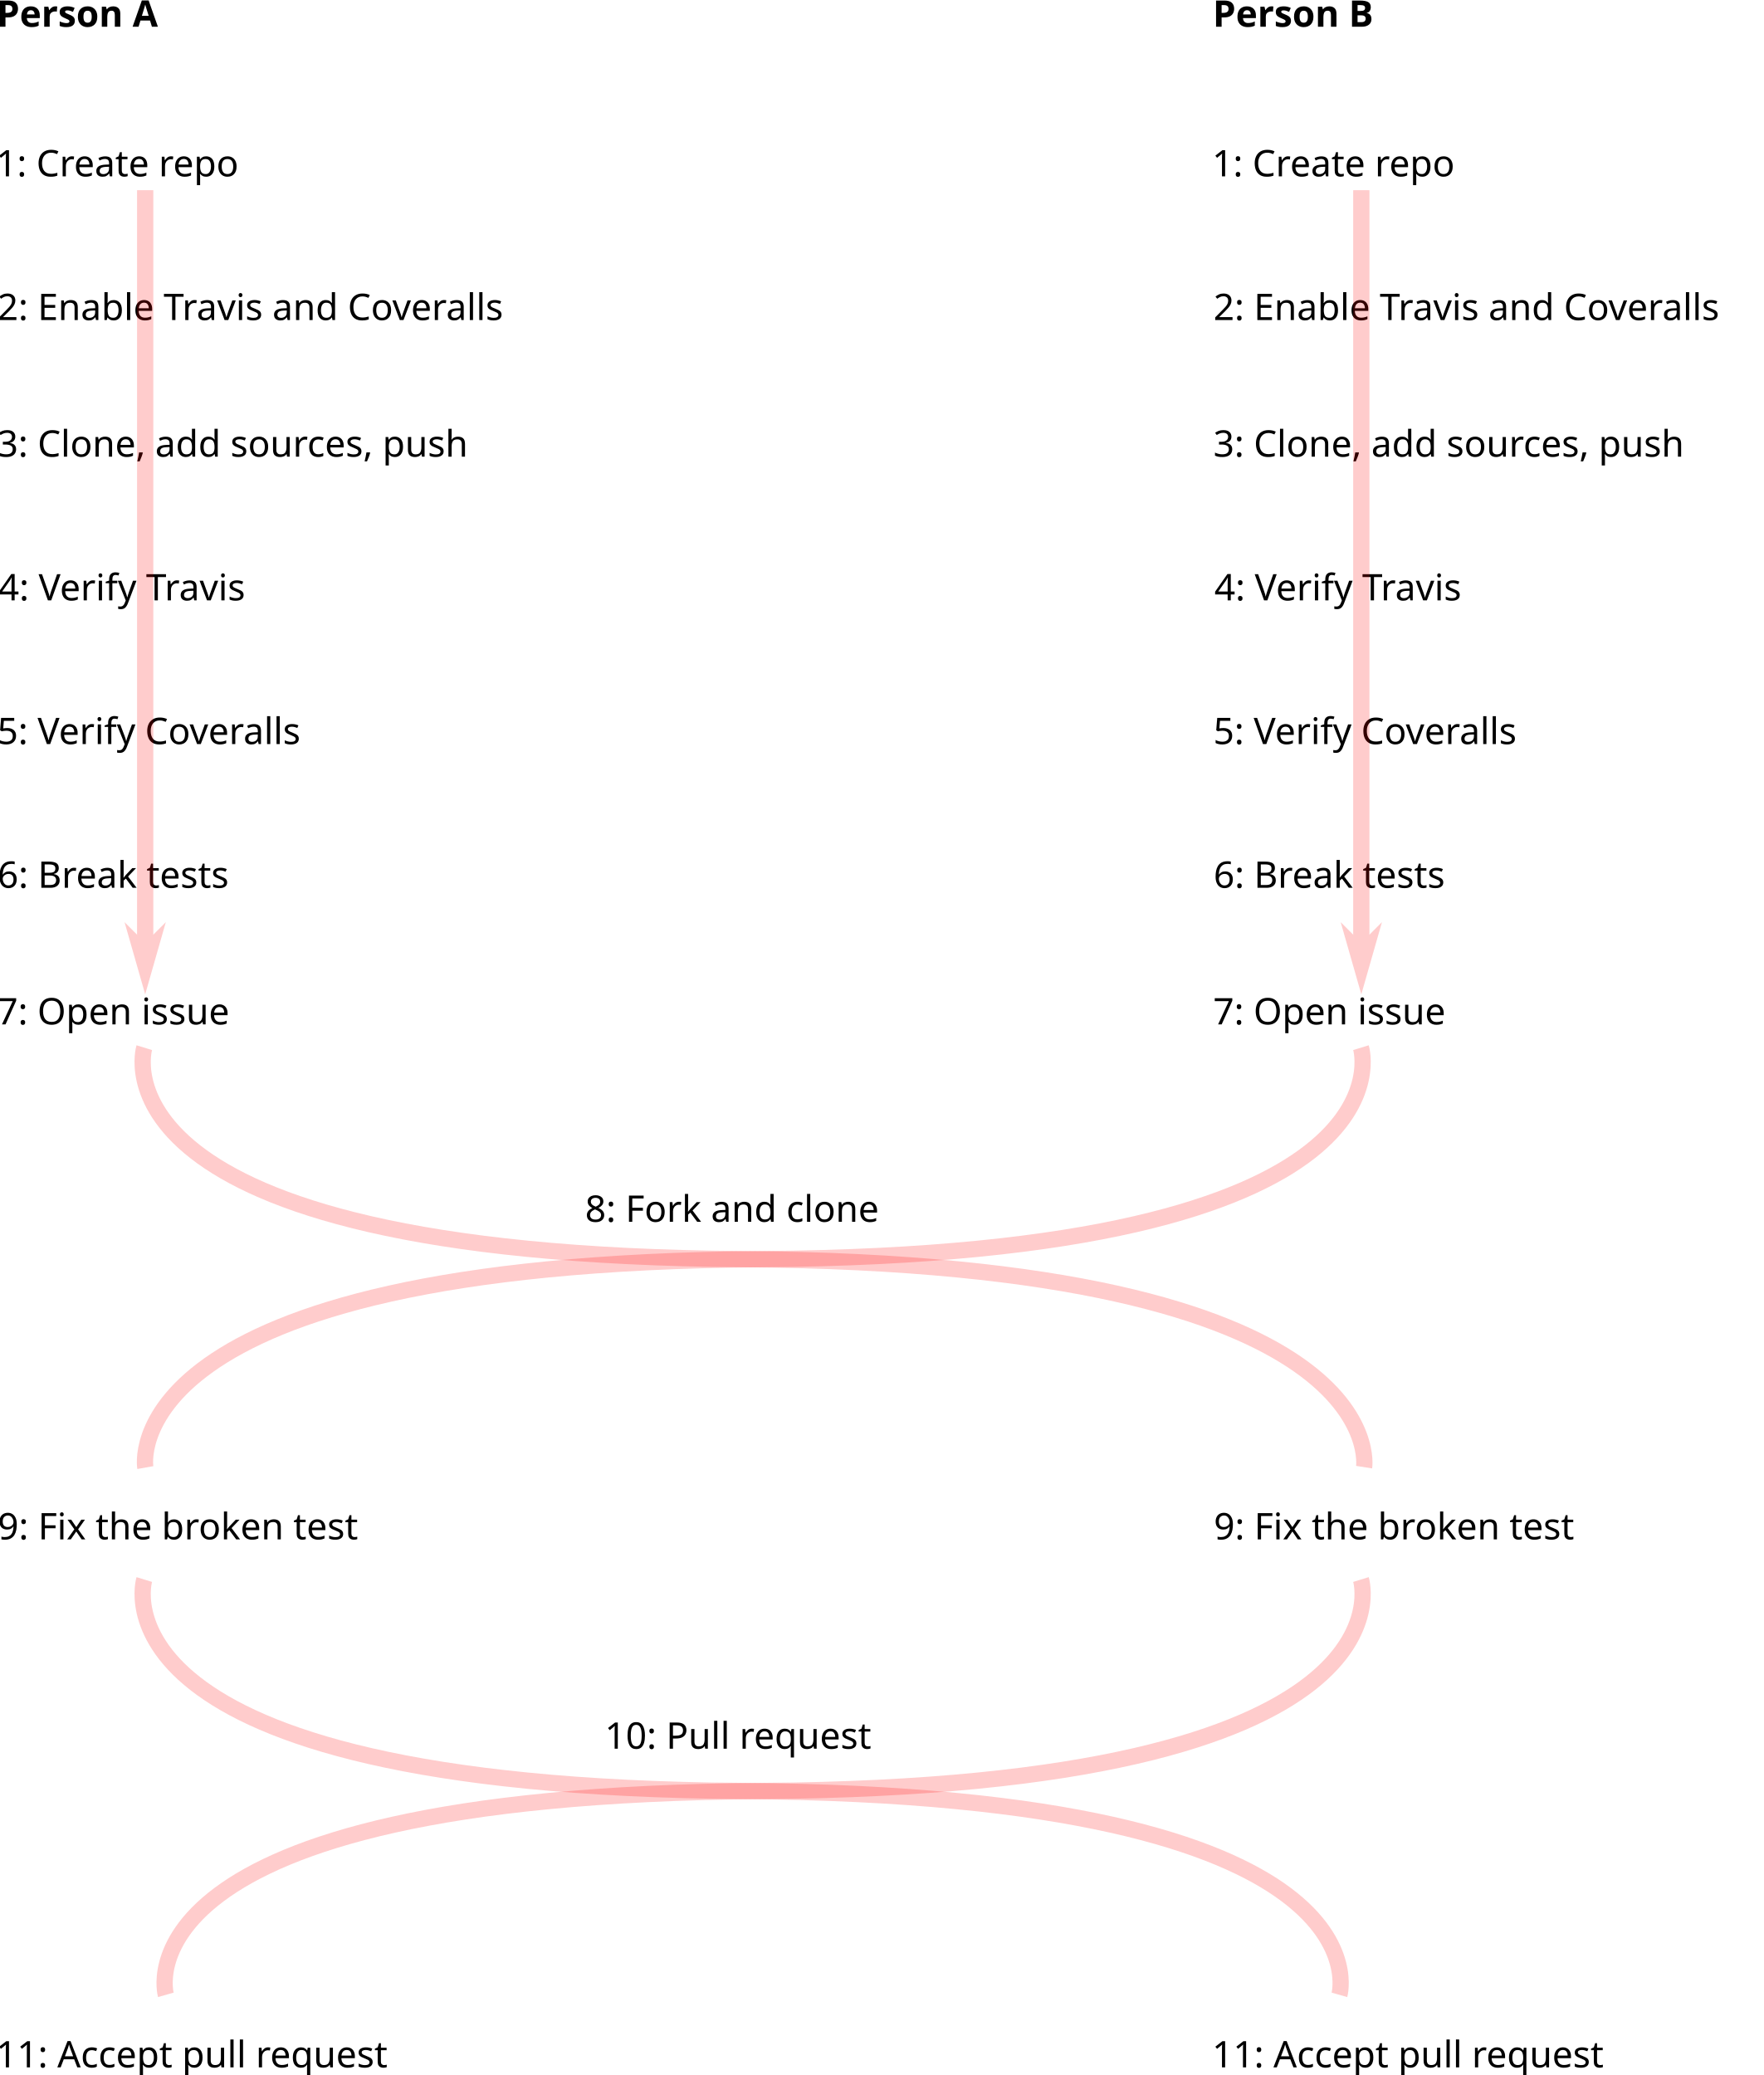
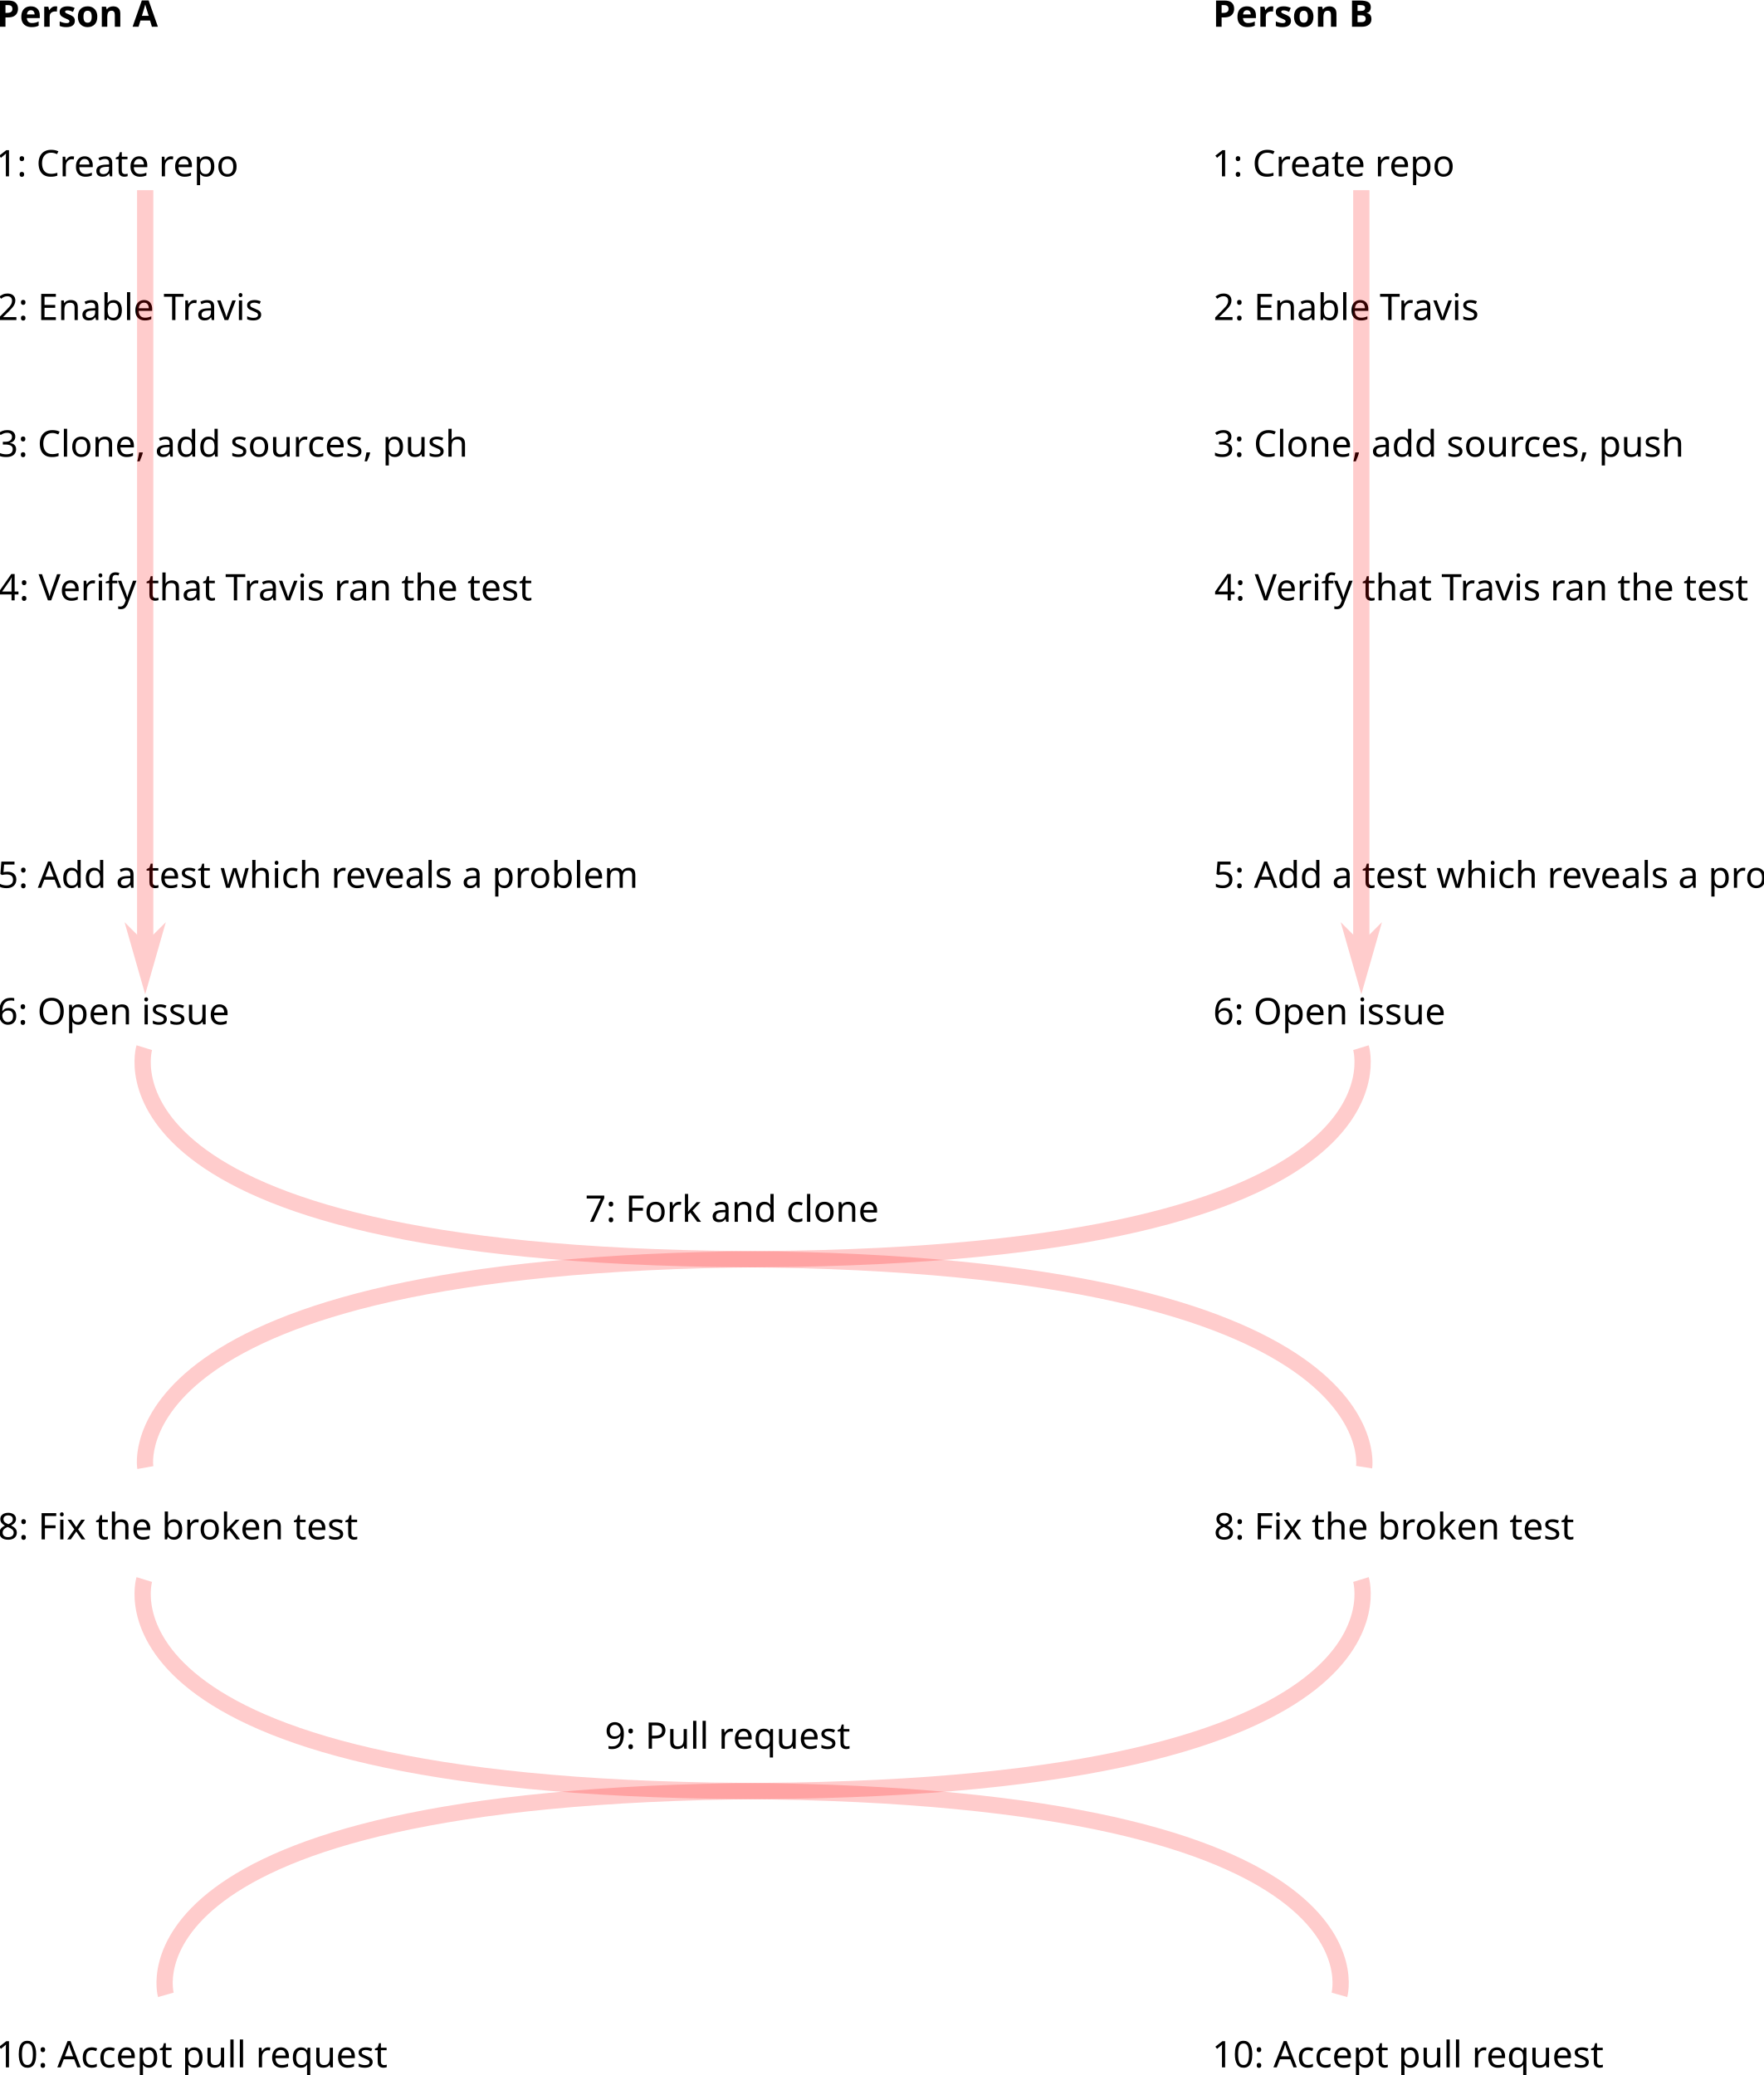
<svg xmlns="http://www.w3.org/2000/svg" width="196.683mm" height="231.476mm" viewBox="0 0 696.908 820.19" id="svg2" version="1.1">
  <defs id="defs4">
    <marker style="overflow:visible" id="marker32624" refX="0" refY="0" orient="auto">
      <path transform="matrix(-0.2,0,0,-0.2,-1.2,0)" style="fill:#ff0000;fill-opacity:1;fill-rule:evenodd;stroke:#ff0000;stroke-width:1pt;stroke-opacity:1" d="M 0,0 5,-5 -12.5,0 5,5 0,0 Z" id="path32626" />
    </marker>
    <marker orient="auto" refY="0" refX="0" id="marker32332" style="overflow:visible">
      <path id="path32334" d="M 0,0 5,-5 -12.5,0 5,5 0,0 Z" style="fill:#ff0000;fill-opacity:1;fill-rule:evenodd;stroke:#ff0000;stroke-width:1pt;stroke-opacity:1" transform="matrix(-0.2,0,0,-0.2,-1.2,0)" />
    </marker>
    <marker style="overflow:visible" id="marker30354" refX="0" refY="0" orient="auto">
      <path transform="matrix(-0.2,0,0,-0.2,-1.2,0)" style="fill:#ff0000;fill-opacity:1;fill-rule:evenodd;stroke:#ff0000;stroke-width:1pt;stroke-opacity:1" d="M 0,0 5,-5 -12.5,0 5,5 0,0 Z" id="path30356" />
    </marker>
    <marker style="overflow:visible" id="marker25456" refX="0" refY="0" orient="auto">
      <path transform="matrix(-0.2,0,0,-0.2,-1.2,0)" style="fill:#ff0000;fill-opacity:1;fill-rule:evenodd;stroke:#ff0000;stroke-width:1pt;stroke-opacity:1" d="M 0,0 5,-5 -12.5,0 5,5 0,0 Z" id="path25458" />
    </marker>
    <marker orient="auto" refY="0" refX="0" id="Arrow1Send" style="overflow:visible">
      <path id="path4236" d="M 0,0 5,-5 -12.5,0 5,5 0,0 Z" style="fill:#ff0000;fill-opacity:1;fill-rule:evenodd;stroke:#ff0000;stroke-width:1pt;stroke-opacity:1" transform="matrix(-0.2,0,0,-0.2,-1.2,0)" />
    </marker>
    <marker orient="auto" refY="0" refX="0" id="Arrow1Mend" style="overflow:visible">
      <path id="path4230" d="M 0,0 5,-5 -12.5,0 5,5 0,0 Z" style="fill:#000000;fill-opacity:1;fill-rule:evenodd;stroke:#000000;stroke-width:1pt;stroke-opacity:1" transform="matrix(-0.4,0,0,-0.4,-4,0)" />
    </marker>
    <marker orient="auto" refY="0" refX="0" id="marker23316" style="overflow:visible">
      <path id="path23318" d="M 0,0 5,-5 -12.5,0 5,5 0,0 Z" style="fill:#000000;fill-opacity:1;fill-rule:evenodd;stroke:#000000;stroke-width:1pt;stroke-opacity:1" transform="matrix(-0.4,0,0,-0.4,-4,0)" />
    </marker>
    <marker orient="auto" refY="0" refX="0" id="marker22366" style="overflow:visible">
      <path id="path22368" d="M 0,0 5,-5 -12.5,0 5,5 0,0 Z" style="fill:#000000;fill-opacity:1;fill-rule:evenodd;stroke:#000000;stroke-width:1pt;stroke-opacity:1" transform="matrix(-0.4,0,0,-0.4,-4,0)" />
    </marker>
    <marker orient="auto" refY="0" refX="0" id="marker21286" style="overflow:visible">
      <path id="path21288" d="M 0,0 5,-5 -12.5,0 5,5 0,0 Z" style="fill:#000000;fill-opacity:1;fill-rule:evenodd;stroke:#000000;stroke-width:1pt;stroke-opacity:1" transform="matrix(-0.4,0,0,-0.4,-4,0)" />
    </marker>
    <marker style="overflow:visible" id="marker19416" refX="0" refY="0" orient="auto">
      <path transform="matrix(-0.4,0,0,-0.4,-4,0)" style="fill:#000000;fill-opacity:1;fill-rule:evenodd;stroke:#000000;stroke-width:1pt;stroke-opacity:1" d="M 0,0 5,-5 -12.5,0 5,5 0,0 Z" id="path19418" />
    </marker>
    <marker orient="auto" refY="0" refX="0" id="marker16054" style="overflow:visible">
      <path id="path16056" d="M 0,0 5,-5 -12.5,0 5,5 0,0 Z" style="fill:#000000;fill-opacity:1;fill-rule:evenodd;stroke:#000000;stroke-width:1pt;stroke-opacity:1" transform="matrix(-0.4,0,0,-0.4,-4,0)" />
    </marker>
    <marker style="overflow:visible" id="marker14398" refX="0" refY="0" orient="auto">
      <path transform="matrix(-0.4,0,0,-0.4,-4,0)" style="fill:#000000;fill-opacity:1;fill-rule:evenodd;stroke:#000000;stroke-width:1pt;stroke-opacity:1" d="M 0,0 5,-5 -12.5,0 5,5 0,0 Z" id="path14400" />
    </marker>
    <marker orient="auto" refY="0" refX="0" id="marker13390" style="overflow:visible">
      <path id="path13392" d="M 0,0 5,-5 -12.5,0 5,5 0,0 Z" style="fill:#000000;fill-opacity:1;fill-rule:evenodd;stroke:#000000;stroke-width:1pt;stroke-opacity:1" transform="matrix(-0.4,0,0,-0.4,-4,0)" />
    </marker>
    <marker style="overflow:visible" id="marker12142" refX="0" refY="0" orient="auto">
      <path transform="matrix(-0.4,0,0,-0.4,-4,0)" style="fill:#000000;fill-opacity:1;fill-rule:evenodd;stroke:#000000;stroke-width:1pt;stroke-opacity:1" d="M 0,0 5,-5 -12.5,0 5,5 0,0 Z" id="path12144" />
    </marker>
    <marker style="overflow:visible" id="marker10980" refX="0" refY="0" orient="auto">
      <path transform="matrix(-0.4,0,0,-0.4,-4,0)" style="fill:#000000;fill-opacity:1;fill-rule:evenodd;stroke:#000000;stroke-width:1pt;stroke-opacity:1" d="M 0,0 5,-5 -12.5,0 5,5 0,0 Z" id="path10982" />
    </marker>
    <marker orient="auto" refY="0" refX="0" id="marker10668" style="overflow:visible">
      <path id="path10670" d="M 0,0 5,-5 -12.5,0 5,5 0,0 Z" style="fill:#000000;fill-opacity:1;fill-rule:evenodd;stroke:#000000;stroke-width:1pt;stroke-opacity:1" transform="matrix(-0.4,0,0,-0.4,-4,0)" />
    </marker>
    <marker orient="auto" refY="0" refX="0" id="marker8826" style="overflow:visible">
      <path id="path8828" d="M 0,0 5,-5 -12.5,0 5,5 0,0 Z" style="fill:#000000;fill-opacity:1;fill-rule:evenodd;stroke:#000000;stroke-width:1pt;stroke-opacity:1" transform="matrix(-0.4,0,0,-0.4,-4,0)" />
    </marker>
    <marker orient="auto" refY="0" refX="0" id="marker7775" style="overflow:visible">
      <path id="path7777" d="M 0,0 5,-5 -12.5,0 5,5 0,0 Z" style="fill:#000000;fill-opacity:1;fill-rule:evenodd;stroke:#000000;stroke-width:1pt;stroke-opacity:1" transform="matrix(-0.4,0,0,-0.4,-4,0)" />
    </marker>
  </defs>
  <g id="layer1" style="display:inline" transform="translate(1887.076,-1352.473)">
    <g id="g33132" transform="matrix(0.3624707,0,0,0.3624707,-1203.066,1385.136)">
-       <text xml:space="preserve" style="font-style:normal;font-weight:normal;font-size:40px;line-height:125%;font-family:sans-serif;letter-spacing:0px;word-spacing:0px;fill:#000000;fill-opacity:1;stroke:none;stroke-width:1px;stroke-linecap:butt;stroke-linejoin:miter;stroke-opacity:1" x="-1227.67" y="1816.838" id="text3403">
-         <tspan id="tspan3407" x="-1227.67" y="1816.838">10: Pull request</tspan>
+       <text xml:space="preserve" style="font-style:normal;font-weight:normal;line-height:0%;font-family:sans-serif;letter-spacing:0px;word-spacing:0px;fill:#000000;fill-opacity:1;stroke:none;stroke-width:1px;stroke-linecap:butt;stroke-linejoin:miter;stroke-opacity:1" x="-1227.67" y="1816.838" id="text3403">
+         <tspan id="tspan3407" x="-1227.67" y="1816.838" style="font-size:40px;line-height:1.25">9: Pull request</tspan>
      </text>
-       <text id="text3336" y="-60.952" x="-1890.748" style="font-style:normal;font-weight:normal;font-size:40px;line-height:125%;font-family:sans-serif;letter-spacing:0px;word-spacing:0px;fill:#000000;fill-opacity:1;stroke:none;stroke-width:1px;stroke-linecap:butt;stroke-linejoin:miter;stroke-opacity:1" xml:space="preserve">
-         <tspan style="font-style:normal;font-variant:normal;font-weight:bold;font-stretch:normal;font-family:sans-serif;-inkscape-font-specification:'sans-serif Bold'" y="-60.952" x="-1890.748" id="tspan3338">Person A</tspan>
+       <text id="text3336" y="-60.952" x="-1890.748" style="font-style:normal;font-weight:normal;line-height:0%;font-family:sans-serif;letter-spacing:0px;word-spacing:0px;fill:#000000;fill-opacity:1;stroke:none;stroke-width:1px;stroke-linecap:butt;stroke-linejoin:miter;stroke-opacity:1" xml:space="preserve">
+         <tspan style="font-style:normal;font-variant:normal;font-weight:bold;font-stretch:normal;font-size:40px;line-height:1.25;font-family:sans-serif;-inkscape-font-specification:'sans-serif Bold'" y="-60.952" x="-1890.748" id="tspan3338">Person A</tspan>
      </text>
-       <text id="text3359" y="102.196" x="-1891.47" style="font-style:normal;font-weight:normal;font-size:40px;line-height:125%;font-family:sans-serif;letter-spacing:0px;word-spacing:0px;fill:#000000;fill-opacity:1;stroke:none;stroke-width:1px;stroke-linecap:butt;stroke-linejoin:miter;stroke-opacity:1" xml:space="preserve">
-         <tspan id="tspan3363" y="102.196" x="-1891.47">1: Create repo</tspan>
+       <text id="text3359" y="102.196" x="-1891.47" style="font-style:normal;font-weight:normal;line-height:0%;font-family:sans-serif;letter-spacing:0px;word-spacing:0px;fill:#000000;fill-opacity:1;stroke:none;stroke-width:1px;stroke-linecap:butt;stroke-linejoin:miter;stroke-opacity:1" xml:space="preserve">
+         <tspan id="tspan3363" y="102.196" x="-1891.47" style="font-size:40px;line-height:1.25">1: Create repo</tspan>
      </text>
-       <text xml:space="preserve" style="font-style:normal;font-weight:normal;font-size:40px;line-height:125%;font-family:sans-serif;letter-spacing:0px;word-spacing:0px;fill:#000000;fill-opacity:1;stroke:none;stroke-width:1px;stroke-linecap:butt;stroke-linejoin:miter;stroke-opacity:1" x="-1890.005" y="258.912" id="text3367">
-         <tspan x="-1890.005" y="258.912" id="tspan3369">2: Enable Travis and Coveralls</tspan>
+       <text xml:space="preserve" style="font-style:normal;font-weight:normal;line-height:0%;font-family:sans-serif;letter-spacing:0px;word-spacing:0px;fill:#000000;fill-opacity:1;stroke:none;stroke-width:1px;stroke-linecap:butt;stroke-linejoin:miter;stroke-opacity:1" x="-1890.005" y="258.912" id="text3367">
+         <tspan x="-1890.005" y="258.912" id="tspan3369" style="font-size:40px;line-height:1.25">2: Enable Travis</tspan>
      </text>
-       <text id="text3371" y="407.875" x="-1890.123" style="font-style:normal;font-weight:normal;font-size:40px;line-height:125%;font-family:sans-serif;letter-spacing:0px;word-spacing:0px;fill:#000000;fill-opacity:1;stroke:none;stroke-width:1px;stroke-linecap:butt;stroke-linejoin:miter;stroke-opacity:1" xml:space="preserve">
-         <tspan id="tspan3373" y="407.875" x="-1890.123">3: Clone, add sources, push</tspan>
+       <text id="text3371" y="407.875" x="-1890.123" style="font-style:normal;font-weight:normal;line-height:0%;font-family:sans-serif;letter-spacing:0px;word-spacing:0px;fill:#000000;fill-opacity:1;stroke:none;stroke-width:1px;stroke-linecap:butt;stroke-linejoin:miter;stroke-opacity:1" xml:space="preserve">
+         <tspan id="tspan3373" y="407.875" x="-1890.123" style="font-size:40px;line-height:1.25">3: Clone, add sources, push</tspan>
      </text>
-       <text xml:space="preserve" style="font-style:normal;font-weight:normal;font-size:40px;line-height:125%;font-family:sans-serif;letter-spacing:0px;word-spacing:0px;fill:#000000;fill-opacity:1;stroke:none;stroke-width:1px;stroke-linecap:butt;stroke-linejoin:miter;stroke-opacity:1" x="-1889.029" y="564.591" id="text3379">
-         <tspan x="-1889.029" y="564.591" id="tspan3381">4: Verify Travis</tspan>
+       <text xml:space="preserve" style="font-style:normal;font-weight:normal;line-height:0%;font-family:sans-serif;letter-spacing:0px;word-spacing:0px;fill:#000000;fill-opacity:1;stroke:none;stroke-width:1px;stroke-linecap:butt;stroke-linejoin:miter;stroke-opacity:1" x="-1889.029" y="564.591" id="text3379">
+         <tspan x="-1889.029" y="564.591" id="tspan3381" style="font-size:40px;line-height:1.25">4: Verify that Travis ran the test</tspan>
      </text>
-       <text id="text3383" y="721.307" x="-1890.162" style="font-style:normal;font-weight:normal;font-size:40px;line-height:125%;font-family:sans-serif;letter-spacing:0px;word-spacing:0px;fill:#000000;fill-opacity:1;stroke:none;stroke-width:1px;stroke-linecap:butt;stroke-linejoin:miter;stroke-opacity:1" xml:space="preserve">
-         <tspan id="tspan3385" y="721.307" x="-1890.162">5: Verify Coveralls</tspan>
+       <text xml:space="preserve" style="font-style:normal;font-weight:normal;line-height:0%;font-family:sans-serif;letter-spacing:0px;word-spacing:0px;fill:#000000;fill-opacity:1;stroke:none;stroke-width:1px;stroke-linecap:butt;stroke-linejoin:miter;stroke-opacity:1" x="-1889.869" y="878.023" id="text3387">
+         <tspan x="-1889.869" y="878.023" id="tspan3389" style="font-size:40px;line-height:1.25">5: Add a test which reveals a problem</tspan>
      </text>
-       <text xml:space="preserve" style="font-style:normal;font-weight:normal;font-size:40px;line-height:125%;font-family:sans-serif;letter-spacing:0px;word-spacing:0px;fill:#000000;fill-opacity:1;stroke:none;stroke-width:1px;stroke-linecap:butt;stroke-linejoin:miter;stroke-opacity:1" x="-1889.869" y="878.023" id="text3387">
-         <tspan x="-1889.869" y="878.023" id="tspan3389">6: Break tests</tspan>
+       <text id="text3391" y="1026.986" x="-1890.357" style="font-style:normal;font-weight:normal;line-height:0%;font-family:sans-serif;letter-spacing:0px;word-spacing:0px;fill:#000000;fill-opacity:1;stroke:none;stroke-width:1px;stroke-linecap:butt;stroke-linejoin:miter;stroke-opacity:1" xml:space="preserve">
+         <tspan id="tspan3393" y="1026.986" x="-1890.357" style="font-size:40px;line-height:1.25">6: Open issue</tspan>
      </text>
-       <text id="text3391" y="1026.986" x="-1890.357" style="font-style:normal;font-weight:normal;font-size:40px;line-height:125%;font-family:sans-serif;letter-spacing:0px;word-spacing:0px;fill:#000000;fill-opacity:1;stroke:none;stroke-width:1px;stroke-linecap:butt;stroke-linejoin:miter;stroke-opacity:1" xml:space="preserve">
-         <tspan id="tspan3393" y="1026.986" x="-1890.357">7: Open issue</tspan>
+       <text id="text3399" y="1588.541" x="-1889.595" style="font-style:normal;font-weight:normal;line-height:0%;font-family:sans-serif;letter-spacing:0px;word-spacing:0px;fill:#000000;fill-opacity:1;stroke:none;stroke-width:1px;stroke-linecap:butt;stroke-linejoin:miter;stroke-opacity:1" xml:space="preserve">
+         <tspan id="tspan3401" y="1588.541" x="-1889.595" style="font-size:40px;line-height:1.25">8: Fix the broken test</tspan>
      </text>
-       <text id="text3399" y="1588.541" x="-1889.595" style="font-style:normal;font-weight:normal;font-size:40px;line-height:125%;font-family:sans-serif;letter-spacing:0px;word-spacing:0px;fill:#000000;fill-opacity:1;stroke:none;stroke-width:1px;stroke-linecap:butt;stroke-linejoin:miter;stroke-opacity:1" xml:space="preserve">
-         <tspan id="tspan3401" y="1588.541" x="-1889.595">9: Fix the broken test</tspan>
+       <text id="text3411" y="2164.342" x="-1891.47" style="font-style:normal;font-weight:normal;line-height:0%;font-family:sans-serif;letter-spacing:0px;word-spacing:0px;fill:#000000;fill-opacity:1;stroke:none;stroke-width:1px;stroke-linecap:butt;stroke-linejoin:miter;stroke-opacity:1" xml:space="preserve">
+         <tspan y="2164.342" x="-1891.47" id="tspan3413" style="font-size:40px;line-height:1.25">10: Accept pull request</tspan>
      </text>
-       <text id="text3411" y="2164.342" x="-1891.47" style="font-style:normal;font-weight:normal;font-size:40px;line-height:125%;font-family:sans-serif;letter-spacing:0px;word-spacing:0px;fill:#000000;fill-opacity:1;stroke:none;stroke-width:1px;stroke-linecap:butt;stroke-linejoin:miter;stroke-opacity:1" xml:space="preserve">
-         <tspan y="2164.342" x="-1891.47" id="tspan3413">11: Accept pull request</tspan>
-       </text>
-       <text xml:space="preserve" style="font-style:normal;font-weight:normal;font-size:40px;line-height:125%;font-family:sans-serif;letter-spacing:0px;word-spacing:0px;fill:#000000;fill-opacity:1;stroke:none;stroke-width:1px;stroke-linecap:butt;stroke-linejoin:miter;stroke-opacity:1" x="-1249.147" y="1242.239" id="text3395">
-         <tspan x="-1249.147" y="1242.239" id="tspan3397">8: Fork and clone</tspan>
+       <text xml:space="preserve" style="font-style:normal;font-weight:normal;line-height:0%;font-family:sans-serif;letter-spacing:0px;word-spacing:0px;fill:#000000;fill-opacity:1;stroke:none;stroke-width:1px;stroke-linecap:butt;stroke-linejoin:miter;stroke-opacity:1" x="-1249.147" y="1242.239" id="text3395">
+         <tspan x="-1249.147" y="1242.239" id="tspan3397" style="font-size:40px;line-height:1.25">7: Fork and clone</tspan>
      </text>
      <path id="path23696" d="m -1728.776,117.292 0,845.302" style="opacity:0.2;fill:#ff0000;fill-rule:evenodd;stroke:#ff0000;stroke-width:17.717;stroke-linecap:butt;stroke-linejoin:miter;stroke-miterlimit:4;stroke-dasharray:none;stroke-opacity:1;marker-end:url(#Arrow1Send)" />
      <path id="path29450" d="m -1729.749,1052.362 c 0,0 -69.477,225.735 652.934,230.611 712.015,4.806 677.09,226.841 677.09,226.841" style="opacity:0.2;fill:none;fill-rule:evenodd;stroke:#ff0000;stroke-width:17.717;stroke-linecap:butt;stroke-linejoin:miter;stroke-miterlimit:4;stroke-dasharray:none;stroke-opacity:1" />
      <path style="opacity:0.2;fill:none;fill-rule:evenodd;stroke:#ff0000;stroke-width:17.717;stroke-linecap:butt;stroke-linejoin:miter;stroke-miterlimit:4;stroke-dasharray:none;stroke-opacity:1" d="m -403.161,1052.362 c 0,0 69.477,225.735 -652.934,230.611 -712.015,4.806 -672.525,227.297 -672.525,227.297" id="path30218" />
      <path style="opacity:0.2;fill:none;fill-rule:evenodd;stroke:#ff0000;stroke-width:17.717;stroke-linecap:butt;stroke-linejoin:miter;stroke-miterlimit:4;stroke-dasharray:none;stroke-opacity:1" d="m -1729.749,1632.362 c 0,0 -69.477,225.735 652.934,230.611 712.015,4.806 650.156,222.275 650.156,222.275" id="path30350" />
      <path id="path30352" d="m -403.161,1632.362 c 0,0 69.477,225.735 -652.934,230.611 -712.015,4.806 -650.156,222.275 -650.156,222.275" style="opacity:0.2;fill:none;fill-rule:evenodd;stroke:#ff0000;stroke-width:17.717;stroke-linecap:butt;stroke-linejoin:miter;stroke-miterlimit:4;stroke-dasharray:none;stroke-opacity:1" />
-       <text xml:space="preserve" style="font-style:normal;font-weight:normal;font-size:40px;line-height:125%;font-family:sans-serif;letter-spacing:0px;word-spacing:0px;fill:#000000;fill-opacity:1;stroke:none;stroke-width:1px;stroke-linecap:butt;stroke-linejoin:miter;stroke-opacity:1" x="-564.748" y="-60.952" id="text32582">
-         <tspan id="tspan32584" x="-564.748" y="-60.952" style="font-style:normal;font-variant:normal;font-weight:bold;font-stretch:normal;font-family:sans-serif;-inkscape-font-specification:'sans-serif Bold'">Person B</tspan>
+       <text xml:space="preserve" style="font-style:normal;font-weight:normal;line-height:0%;font-family:sans-serif;letter-spacing:0px;word-spacing:0px;fill:#000000;fill-opacity:1;stroke:none;stroke-width:1px;stroke-linecap:butt;stroke-linejoin:miter;stroke-opacity:1" x="-564.748" y="-60.952" id="text32582">
+         <tspan id="tspan32584" x="-564.748" y="-60.952" style="font-style:normal;font-variant:normal;font-weight:bold;font-stretch:normal;font-size:40px;line-height:1.25;font-family:sans-serif;-inkscape-font-specification:'sans-serif Bold'">Person B</tspan>
      </text>
-       <text xml:space="preserve" style="font-style:normal;font-weight:normal;font-size:40px;line-height:125%;font-family:sans-serif;letter-spacing:0px;word-spacing:0px;fill:#000000;fill-opacity:1;stroke:none;stroke-width:1px;stroke-linecap:butt;stroke-linejoin:miter;stroke-opacity:1" x="-565.47" y="102.196" id="text32586">
-         <tspan x="-565.47" y="102.196" id="tspan32588">1: Create repo</tspan>
+       <text xml:space="preserve" style="font-style:normal;font-weight:normal;line-height:0%;font-family:sans-serif;letter-spacing:0px;word-spacing:0px;fill:#000000;fill-opacity:1;stroke:none;stroke-width:1px;stroke-linecap:butt;stroke-linejoin:miter;stroke-opacity:1" x="-565.47" y="102.196" id="text32586">
+         <tspan x="-565.47" y="102.196" id="tspan32588" style="font-size:40px;line-height:1.25">1: Create repo</tspan>
      </text>
-       <text id="text32590" y="258.912" x="-564.005" style="font-style:normal;font-weight:normal;font-size:40px;line-height:125%;font-family:sans-serif;letter-spacing:0px;word-spacing:0px;fill:#000000;fill-opacity:1;stroke:none;stroke-width:1px;stroke-linecap:butt;stroke-linejoin:miter;stroke-opacity:1" xml:space="preserve">
-         <tspan id="tspan32592" y="258.912" x="-564.005">2: Enable Travis and Coveralls</tspan>
+       <text id="text32590" y="258.912" x="-564.005" style="font-style:normal;font-weight:normal;line-height:0%;font-family:sans-serif;letter-spacing:0px;word-spacing:0px;fill:#000000;fill-opacity:1;stroke:none;stroke-width:1px;stroke-linecap:butt;stroke-linejoin:miter;stroke-opacity:1" xml:space="preserve">
+         <tspan id="tspan32592" y="258.912" x="-564.005" style="font-size:40px;line-height:1.25">2: Enable Travis</tspan>
      </text>
-       <text xml:space="preserve" style="font-style:normal;font-weight:normal;font-size:40px;line-height:125%;font-family:sans-serif;letter-spacing:0px;word-spacing:0px;fill:#000000;fill-opacity:1;stroke:none;stroke-width:1px;stroke-linecap:butt;stroke-linejoin:miter;stroke-opacity:1" x="-564.123" y="407.875" id="text32594">
-         <tspan x="-564.123" y="407.875" id="tspan32596">3: Clone, add sources, push</tspan>
+       <text xml:space="preserve" style="font-style:normal;font-weight:normal;line-height:0%;font-family:sans-serif;letter-spacing:0px;word-spacing:0px;fill:#000000;fill-opacity:1;stroke:none;stroke-width:1px;stroke-linecap:butt;stroke-linejoin:miter;stroke-opacity:1" x="-564.123" y="407.875" id="text32594">
+         <tspan x="-564.123" y="407.875" id="tspan32596" style="font-size:40px;line-height:1.25">3: Clone, add sources, push</tspan>
      </text>
-       <text id="text32598" y="564.591" x="-563.029" style="font-style:normal;font-weight:normal;font-size:40px;line-height:125%;font-family:sans-serif;letter-spacing:0px;word-spacing:0px;fill:#000000;fill-opacity:1;stroke:none;stroke-width:1px;stroke-linecap:butt;stroke-linejoin:miter;stroke-opacity:1" xml:space="preserve">
-         <tspan id="tspan32600" y="564.591" x="-563.029">4: Verify Travis</tspan>
+       <text id="text32598" y="564.591" x="-563.029" style="font-style:normal;font-weight:normal;line-height:0%;font-family:sans-serif;letter-spacing:0px;word-spacing:0px;fill:#000000;fill-opacity:1;stroke:none;stroke-width:1px;stroke-linecap:butt;stroke-linejoin:miter;stroke-opacity:1" xml:space="preserve">
+         <tspan id="tspan32600" y="564.591" x="-563.029" style="font-size:40px;line-height:1.25">4: Verify that Travis ran the test</tspan>
      </text>
-       <text xml:space="preserve" style="font-style:normal;font-weight:normal;font-size:40px;line-height:125%;font-family:sans-serif;letter-spacing:0px;word-spacing:0px;fill:#000000;fill-opacity:1;stroke:none;stroke-width:1px;stroke-linecap:butt;stroke-linejoin:miter;stroke-opacity:1" x="-564.162" y="721.307" id="text32602">
-         <tspan x="-564.162" y="721.307" id="tspan32604">5: Verify Coveralls</tspan>
+       <text id="text32606" y="878.023" x="-563.869" style="font-style:normal;font-weight:normal;line-height:0%;font-family:sans-serif;letter-spacing:0px;word-spacing:0px;fill:#000000;fill-opacity:1;stroke:none;stroke-width:1px;stroke-linecap:butt;stroke-linejoin:miter;stroke-opacity:1" xml:space="preserve">
+         <tspan id="tspan32608" y="878.023" x="-563.869" style="font-size:40px;line-height:1.25">5: Add a test which reveals a problem</tspan>
      </text>
-       <text id="text32606" y="878.023" x="-563.869" style="font-style:normal;font-weight:normal;font-size:40px;line-height:125%;font-family:sans-serif;letter-spacing:0px;word-spacing:0px;fill:#000000;fill-opacity:1;stroke:none;stroke-width:1px;stroke-linecap:butt;stroke-linejoin:miter;stroke-opacity:1" xml:space="preserve">
-         <tspan id="tspan32608" y="878.023" x="-563.869">6: Break tests</tspan>
+       <text xml:space="preserve" style="font-style:normal;font-weight:normal;line-height:0%;font-family:sans-serif;letter-spacing:0px;word-spacing:0px;fill:#000000;fill-opacity:1;stroke:none;stroke-width:1px;stroke-linecap:butt;stroke-linejoin:miter;stroke-opacity:1" x="-564.357" y="1026.986" id="text32610">
+         <tspan x="-564.357" y="1026.986" id="tspan32612" style="font-size:40px;line-height:1.25">6: Open issue</tspan>
      </text>
-       <text xml:space="preserve" style="font-style:normal;font-weight:normal;font-size:40px;line-height:125%;font-family:sans-serif;letter-spacing:0px;word-spacing:0px;fill:#000000;fill-opacity:1;stroke:none;stroke-width:1px;stroke-linecap:butt;stroke-linejoin:miter;stroke-opacity:1" x="-564.357" y="1026.986" id="text32610">
-         <tspan x="-564.357" y="1026.986" id="tspan32612">7: Open issue</tspan>
+       <text xml:space="preserve" style="font-style:normal;font-weight:normal;line-height:0%;font-family:sans-serif;letter-spacing:0px;word-spacing:0px;fill:#000000;fill-opacity:1;stroke:none;stroke-width:1px;stroke-linecap:butt;stroke-linejoin:miter;stroke-opacity:1" x="-563.595" y="1588.541" id="text32614">
+         <tspan x="-563.595" y="1588.541" id="tspan32616" style="font-size:40px;line-height:1.25">8: Fix the broken test</tspan>
      </text>
-       <text xml:space="preserve" style="font-style:normal;font-weight:normal;font-size:40px;line-height:125%;font-family:sans-serif;letter-spacing:0px;word-spacing:0px;fill:#000000;fill-opacity:1;stroke:none;stroke-width:1px;stroke-linecap:butt;stroke-linejoin:miter;stroke-opacity:1" x="-563.595" y="1588.541" id="text32614">
-         <tspan x="-563.595" y="1588.541" id="tspan32616">9: Fix the broken test</tspan>
-       </text>
-       <text xml:space="preserve" style="font-style:normal;font-weight:normal;font-size:40px;line-height:125%;font-family:sans-serif;letter-spacing:0px;word-spacing:0px;fill:#000000;fill-opacity:1;stroke:none;stroke-width:1px;stroke-linecap:butt;stroke-linejoin:miter;stroke-opacity:1" x="-565.47" y="2164.342" id="text32618">
-         <tspan id="tspan32620" x="-565.47" y="2164.342">11: Accept pull request</tspan>
+       <text xml:space="preserve" style="font-style:normal;font-weight:normal;line-height:0%;font-family:sans-serif;letter-spacing:0px;word-spacing:0px;fill:#000000;fill-opacity:1;stroke:none;stroke-width:1px;stroke-linecap:butt;stroke-linejoin:miter;stroke-opacity:1" x="-565.47" y="2164.342" id="text32618">
+         <tspan id="tspan32620" x="-565.47" y="2164.342" style="font-size:40px;line-height:1.25">10: Accept pull request</tspan>
      </text>
      <path style="opacity:0.2;fill:#ff0000;fill-rule:evenodd;stroke:#ff0000;stroke-width:17.717;stroke-linecap:butt;stroke-linejoin:miter;stroke-miterlimit:4;stroke-dasharray:none;stroke-opacity:1;marker-end:url(#marker32624)" d="m -402.776,117.292 0,845.302" id="path32622" />
    </g>
  </g>
</svg>
